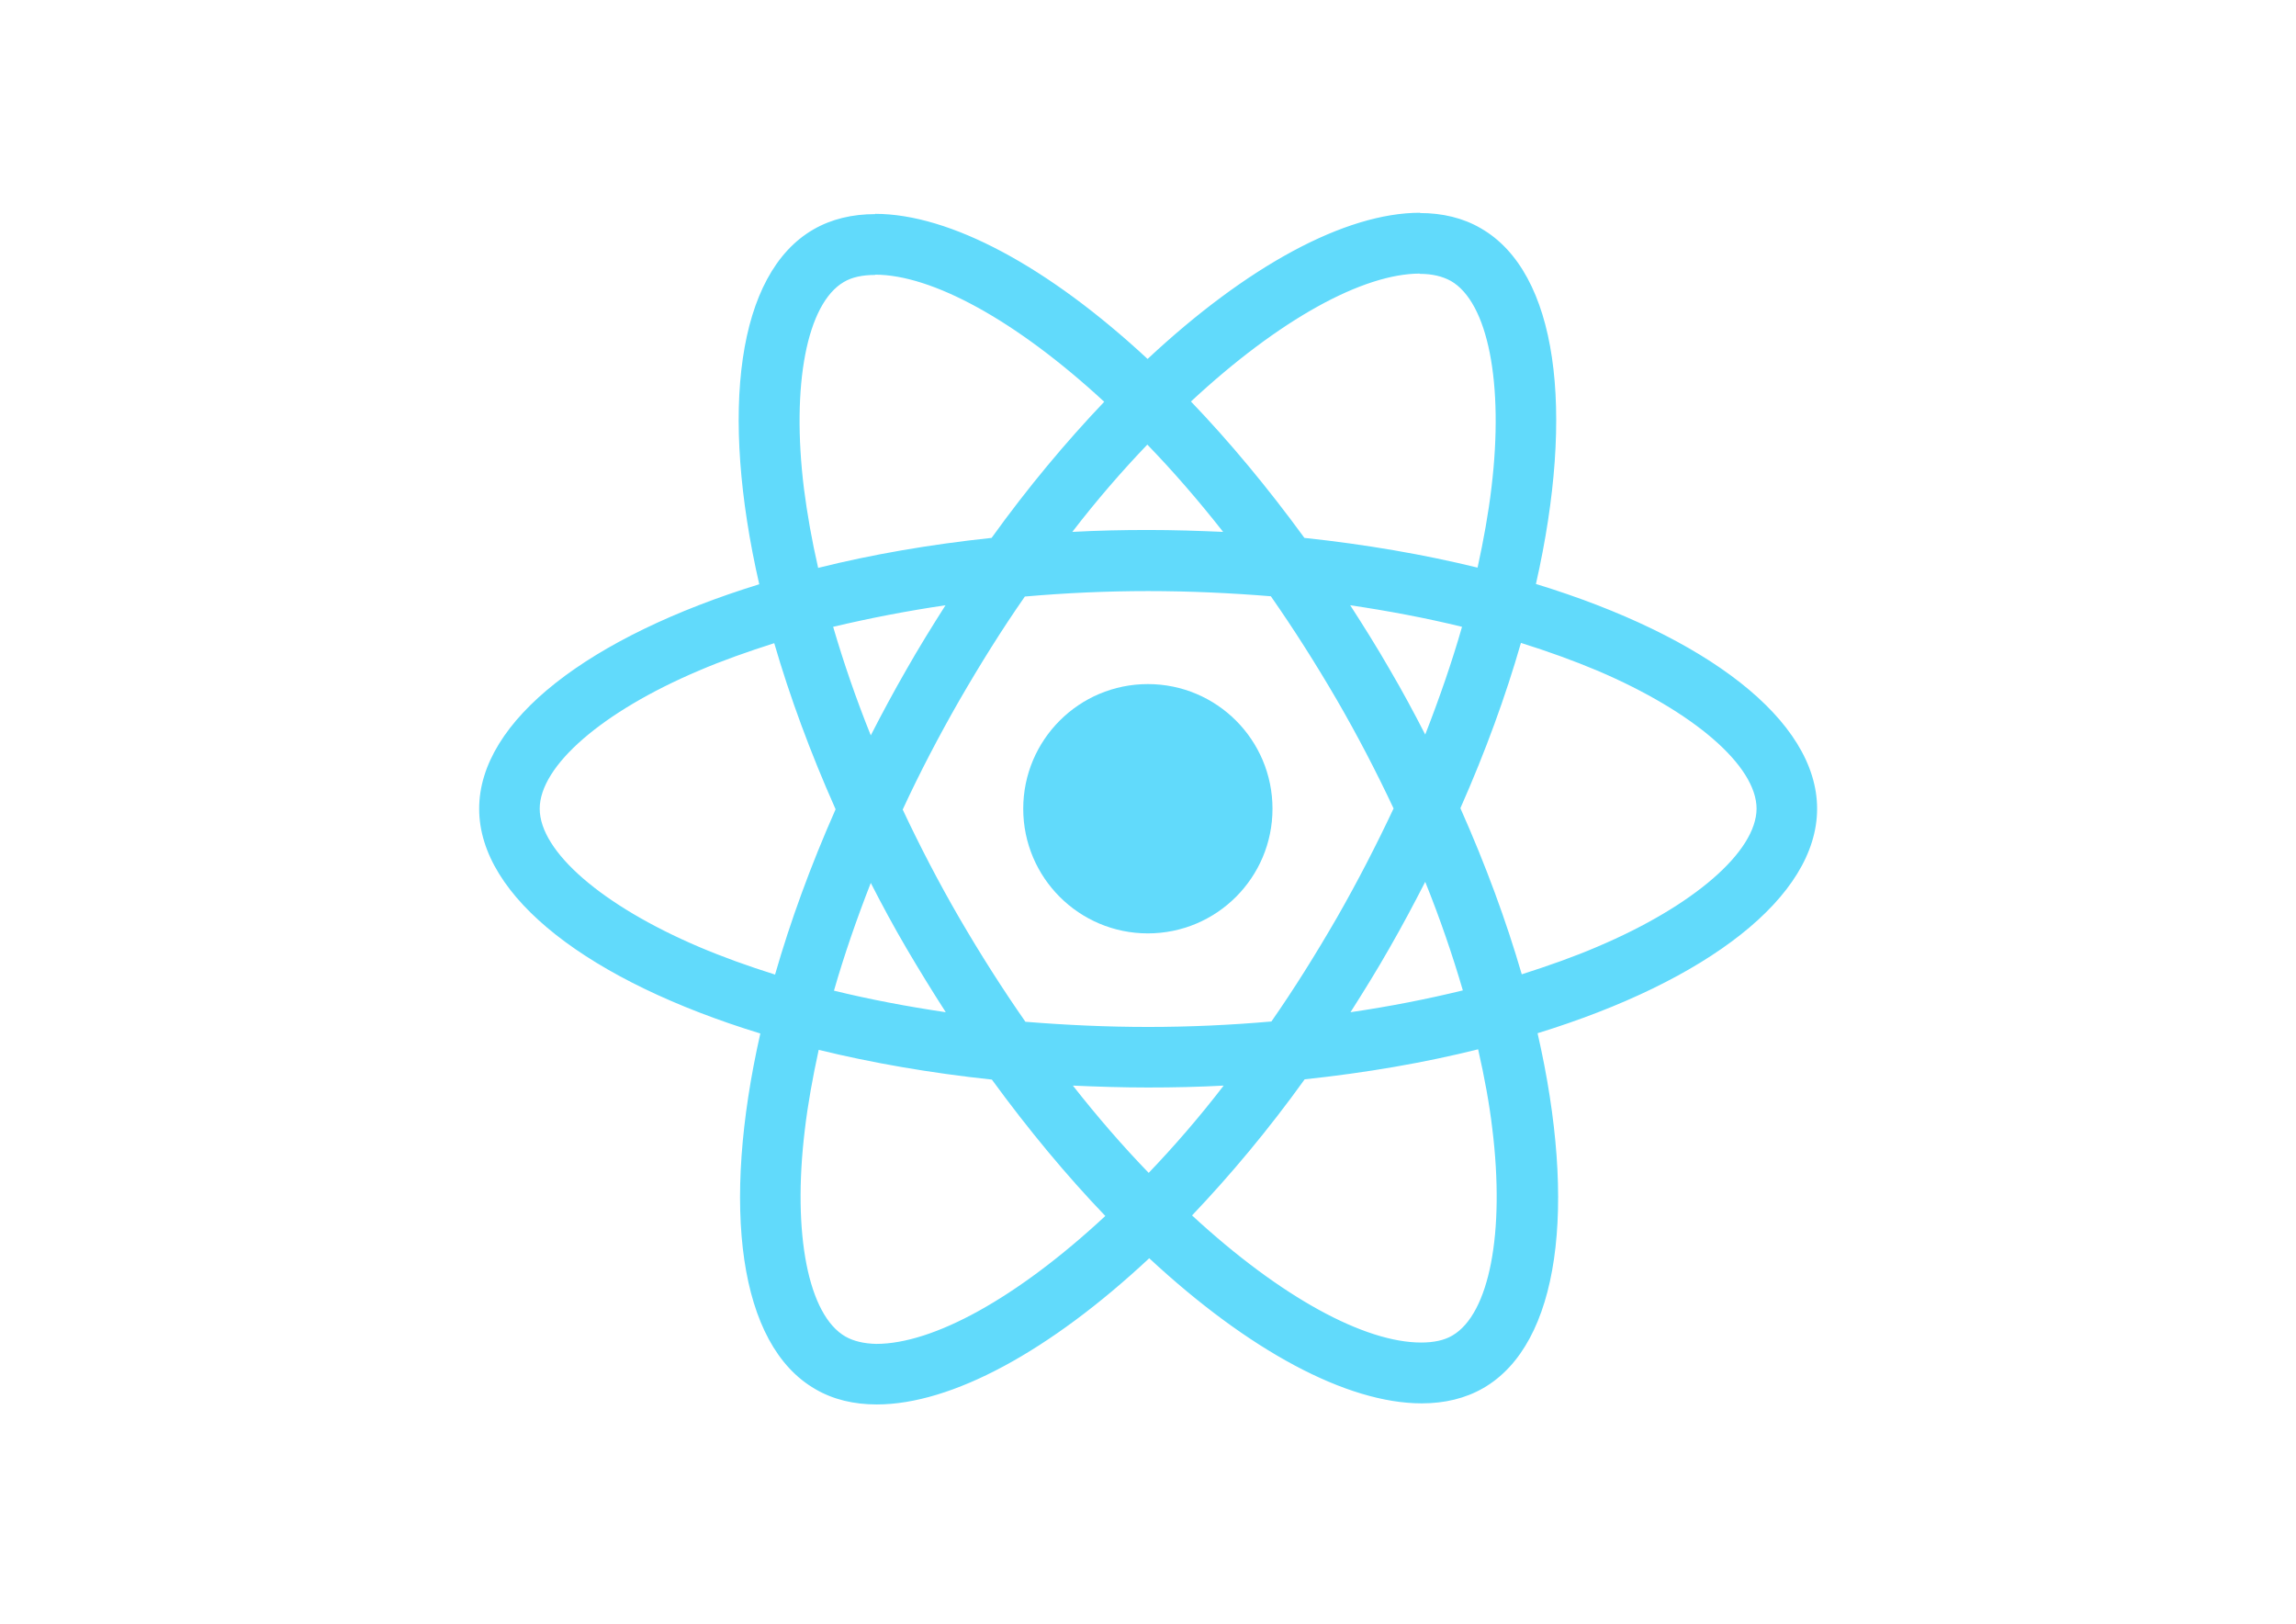
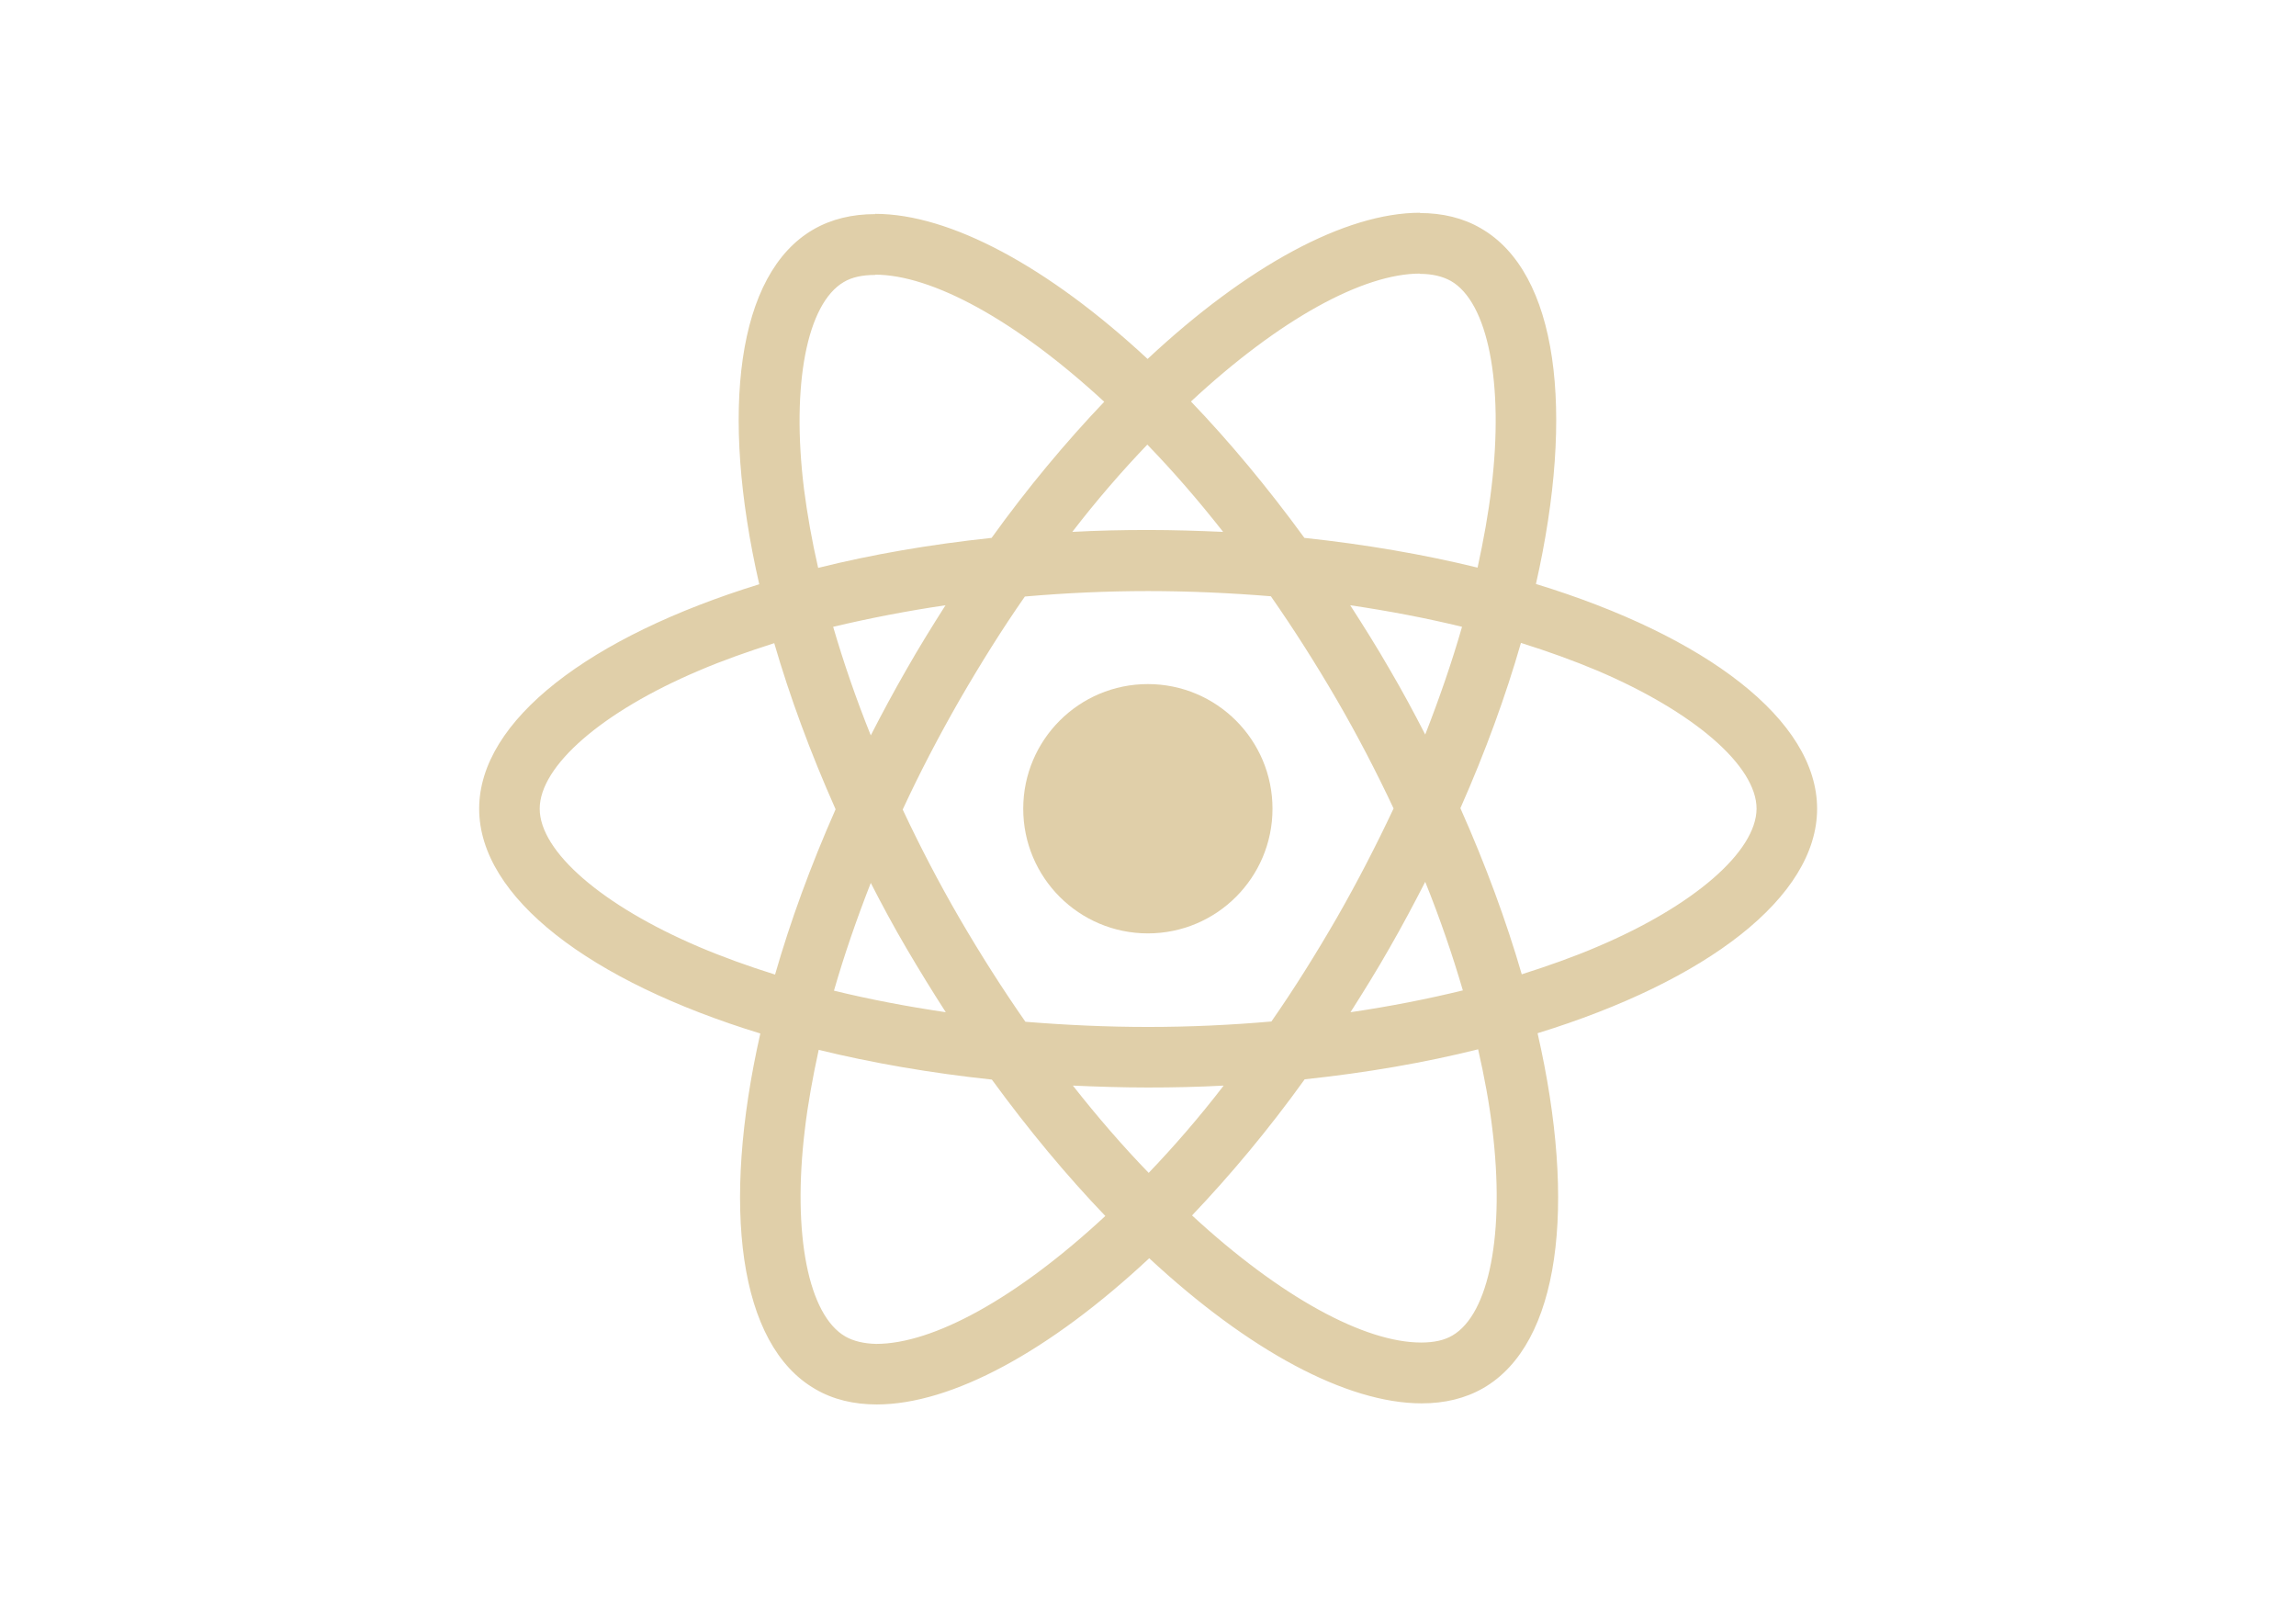
<svg xmlns="http://www.w3.org/2000/svg" viewBox="0 0 841.9 595.3">
-   <g fill="#61DAFB">
+   <g fill="#E0CFA9">
    <path d="M666.3 296.5c0-32.5-40.7-63.3-103.1-82.4 14.4-63.6 8-114.2-20.2-130.4-6.5-3.8-14.1-5.6-22.4-5.6v22.3c4.6 0 8.3.9 11.4 2.6 13.6 7.8 19.5 37.5 14.9 75.7-1.1 9.4-2.9 19.3-5.1 29.4-19.6-4.8-41-8.5-63.5-10.9-13.5-18.5-27.5-35.3-41.6-50 32.6-30.3 63.2-46.9 84-46.9V78c-27.5 0-63.5 19.6-99.9 53.6-36.4-33.8-72.4-53.2-99.9-53.2v22.3c20.7 0 51.4 16.5 84 46.6-14 14.7-28 31.4-41.3 49.9-22.6 2.4-44 6.1-63.6 11-2.3-10-4-19.7-5.2-29-4.7-38.2 1.1-67.9 14.6-75.8 3-1.8 6.9-2.6 11.5-2.6V78.5c-8.4 0-16 1.8-22.6 5.6-28.1 16.2-34.4 66.7-19.9 130.1-62.2 19.2-102.7 49.9-102.7 82.3 0 32.5 40.7 63.3 103.1 82.4-14.4 63.6-8 114.2 20.2 130.4 6.5 3.8 14.1 5.6 22.5 5.6 27.5 0 63.5-19.6 99.9-53.6 36.4 33.8 72.4 53.2 99.9 53.2 8.4 0 16-1.8 22.6-5.6 28.1-16.2 34.4-66.7 19.9-130.1 62-19.1 102.5-49.9 102.5-82.3zm-130.2-66.7c-3.7 12.9-8.3 26.2-13.5 39.5-4.1-8-8.4-16-13.1-24-4.6-8-9.5-15.8-14.4-23.4 14.2 2.1 27.9 4.7 41 7.9zm-45.8 106.5c-7.8 13.5-15.8 26.3-24.1 38.2-14.9 1.3-30 2-45.2 2-15.1 0-30.2-.7-45-1.9-8.3-11.9-16.4-24.6-24.2-38-7.6-13.1-14.5-26.4-20.8-39.8 6.2-13.4 13.2-26.8 20.7-39.9 7.8-13.5 15.8-26.3 24.1-38.2 14.9-1.3 30-2 45.2-2 15.1 0 30.2.7 45 1.9 8.3 11.9 16.4 24.6 24.2 38 7.6 13.1 14.5 26.4 20.8 39.8-6.3 13.4-13.2 26.8-20.7 39.9zm32.3-13c5.4 13.4 10 26.8 13.8 39.8-13.1 3.2-26.9 5.9-41.2 8 4.9-7.7 9.8-15.6 14.4-23.7 4.6-8 8.9-16.1 13-24.1zM421.2 430c-9.3-9.6-18.6-20.3-27.8-32 9 .4 18.2.7 27.5.7 9.4 0 18.7-.2 27.8-.7-9 11.7-18.3 22.4-27.5 32zm-74.4-58.9c-14.2-2.1-27.9-4.7-41-7.9 3.7-12.9 8.3-26.2 13.5-39.5 4.1 8 8.4 16 13.1 24 4.7 8 9.5 15.8 14.4 23.4zM420.7 163c9.3 9.6 18.6 20.3 27.8 32-9-.4-18.2-.7-27.5-.7-9.4 0-18.7.2-27.8.7 9-11.7 18.3-22.4 27.5-32zm-74 58.9c-4.9 7.7-9.8 15.6-14.4 23.7-4.6 8-8.9 16-13 24-5.4-13.4-10-26.8-13.8-39.8 13.1-3.1 26.9-5.8 41.2-7.9zm-90.5 125.2c-35.4-15.1-58.3-34.9-58.3-50.6 0-15.7 22.9-35.6 58.3-50.6 8.6-3.7 18-7 27.7-10.1 5.7 19.6 13.2 40 22.5 60.9-9.2 20.8-16.6 41.1-22.2 60.6-9.9-3.1-19.3-6.5-28-10.2zM310 490c-13.6-7.8-19.5-37.5-14.9-75.7 1.1-9.4 2.9-19.3 5.1-29.4 19.6 4.8 41 8.5 63.5 10.9 13.5 18.5 27.5 35.3 41.6 50-32.6 30.3-63.2 46.9-84 46.9-4.5-.1-8.3-1-11.3-2.7zm237.2-76.2c4.7 38.2-1.1 67.9-14.6 75.8-3 1.8-6.9 2.6-11.5 2.6-20.7 0-51.4-16.5-84-46.6 14-14.7 28-31.4 41.3-49.9 22.6-2.4 44-6.1 63.6-11 2.3 10.1 4.1 19.8 5.2 29.1zm38.5-66.7c-8.6 3.7-18 7-27.7 10.1-5.7-19.6-13.2-40-22.5-60.9 9.2-20.8 16.6-41.1 22.2-60.6 9.9 3.1 19.3 6.5 28.1 10.2 35.4 15.1 58.3 34.9 58.3 50.6-.1 15.7-23 35.6-58.4 50.6zM320.8 78.4z" />
    <circle cx="420.9" cy="296.5" r="45.7" />
    <path d="M520.5 78.1z" />
  </g>
</svg>
